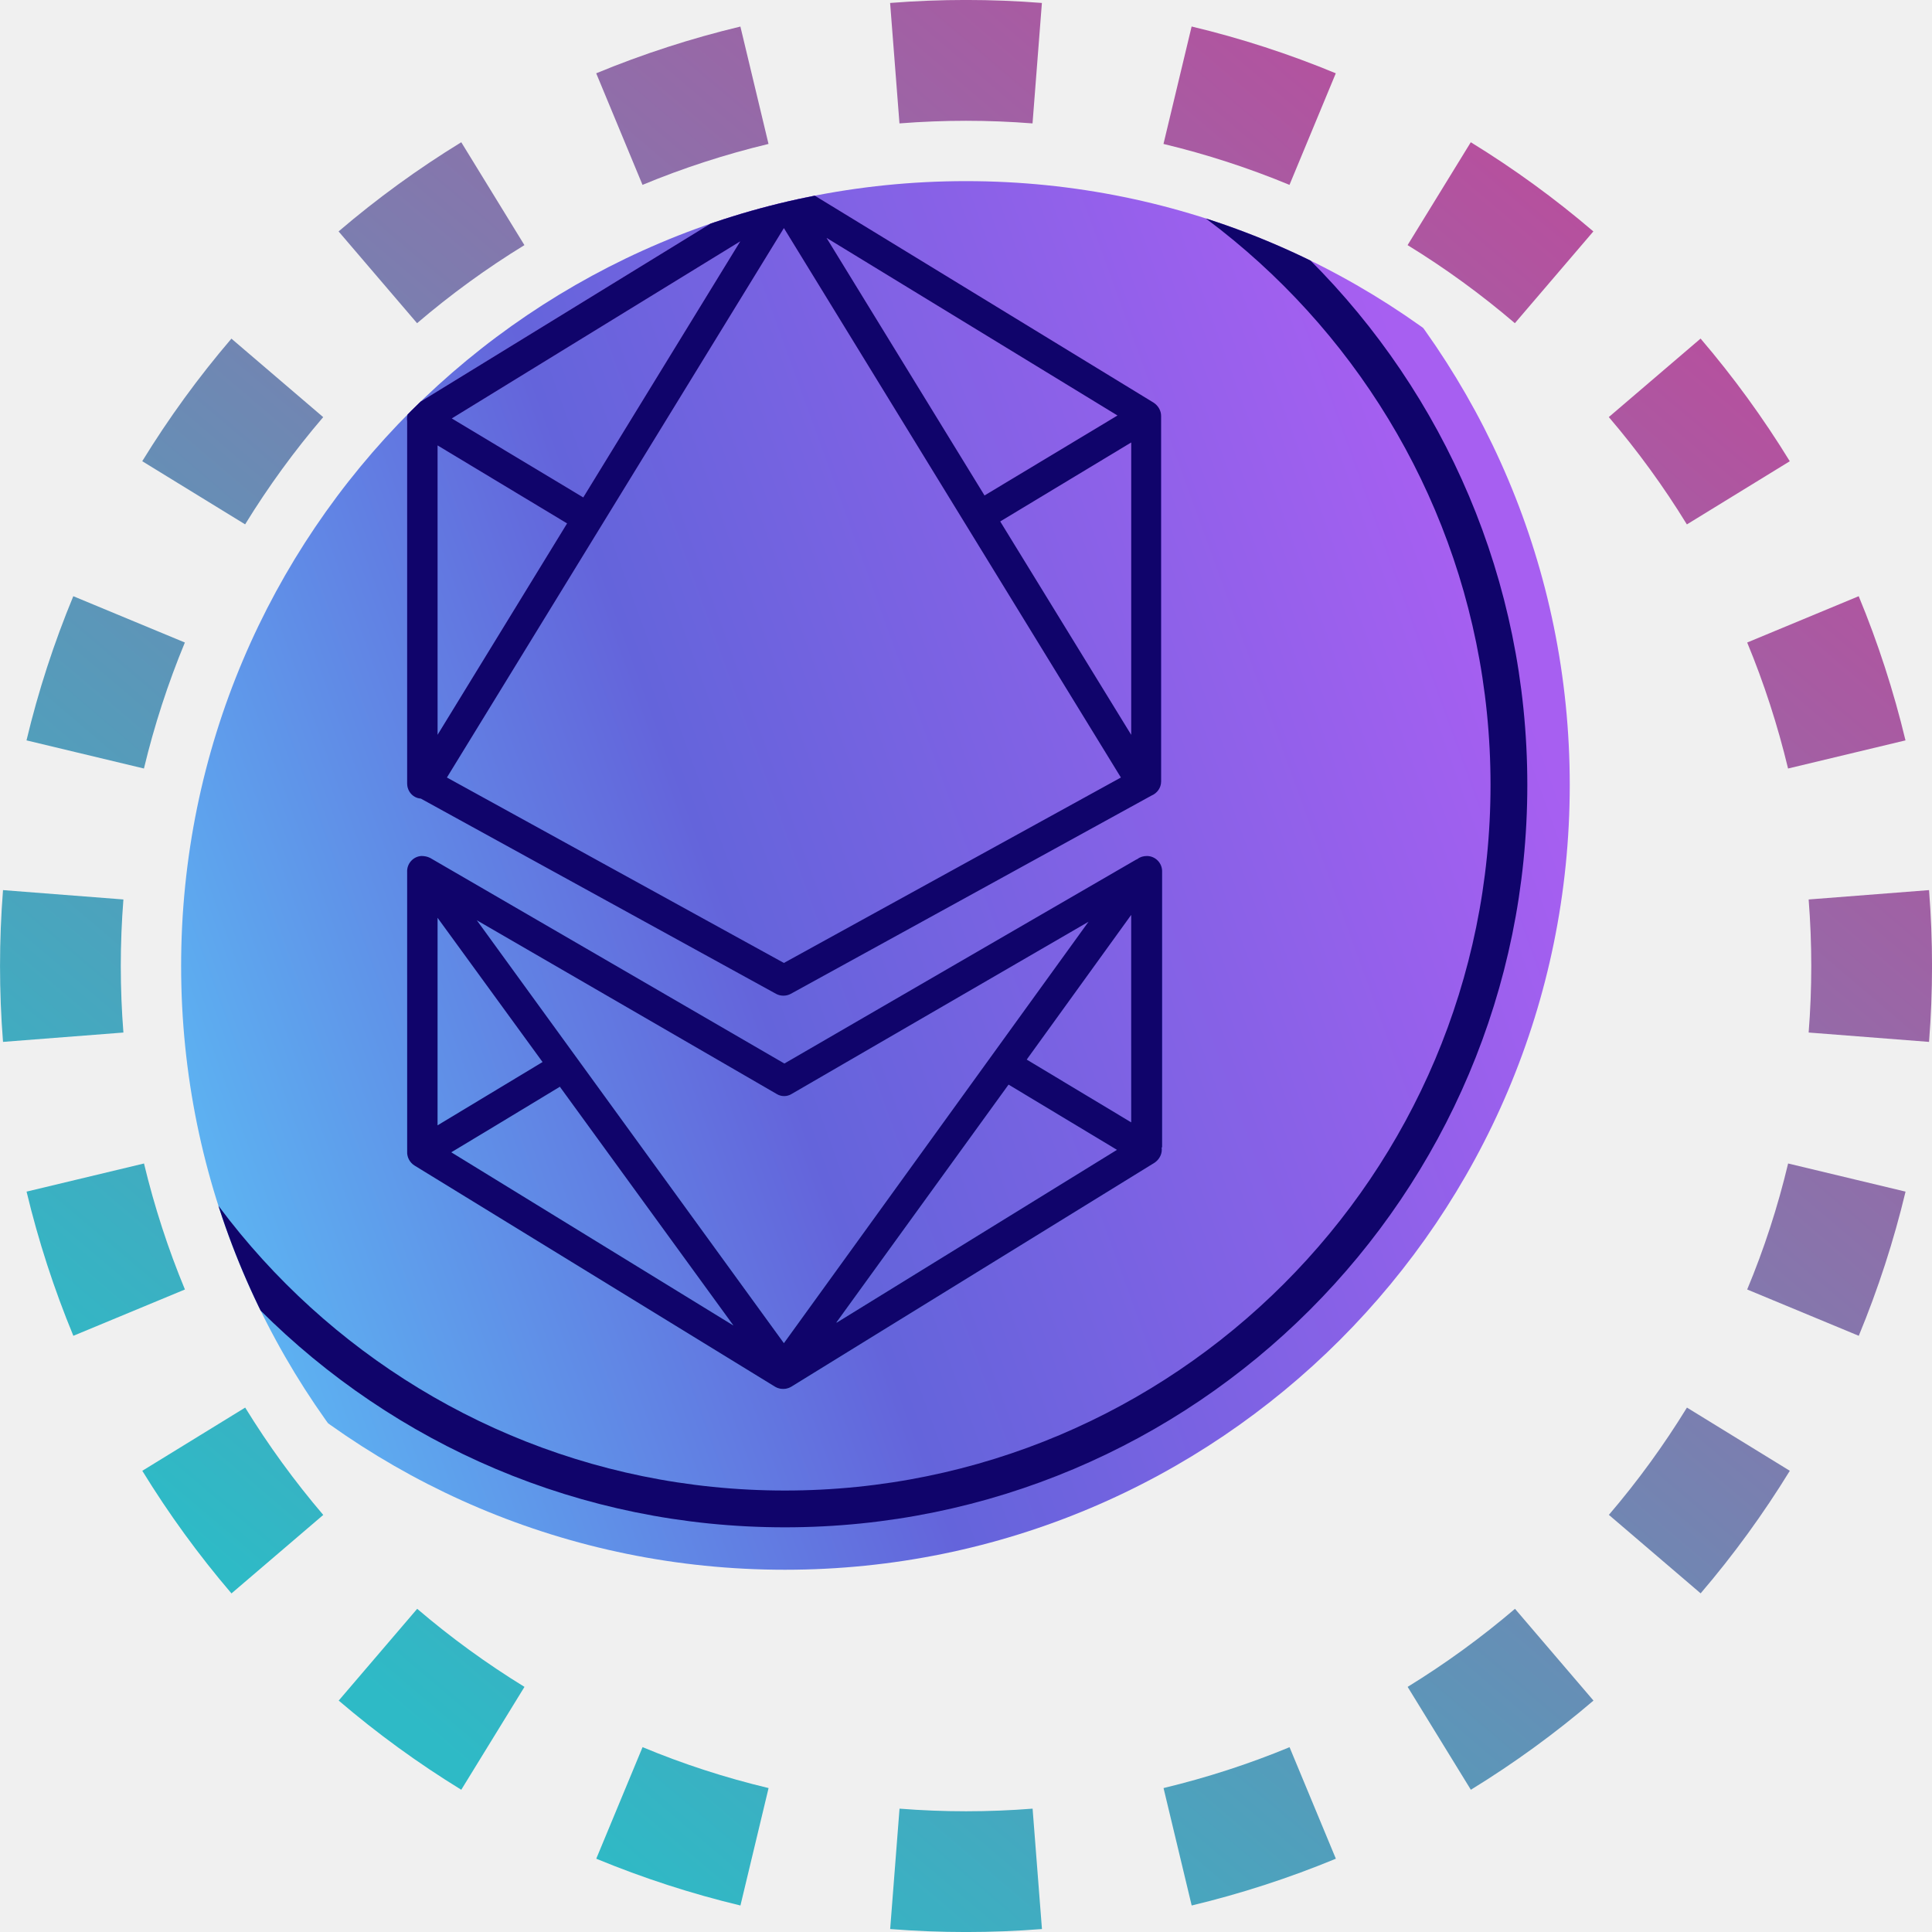
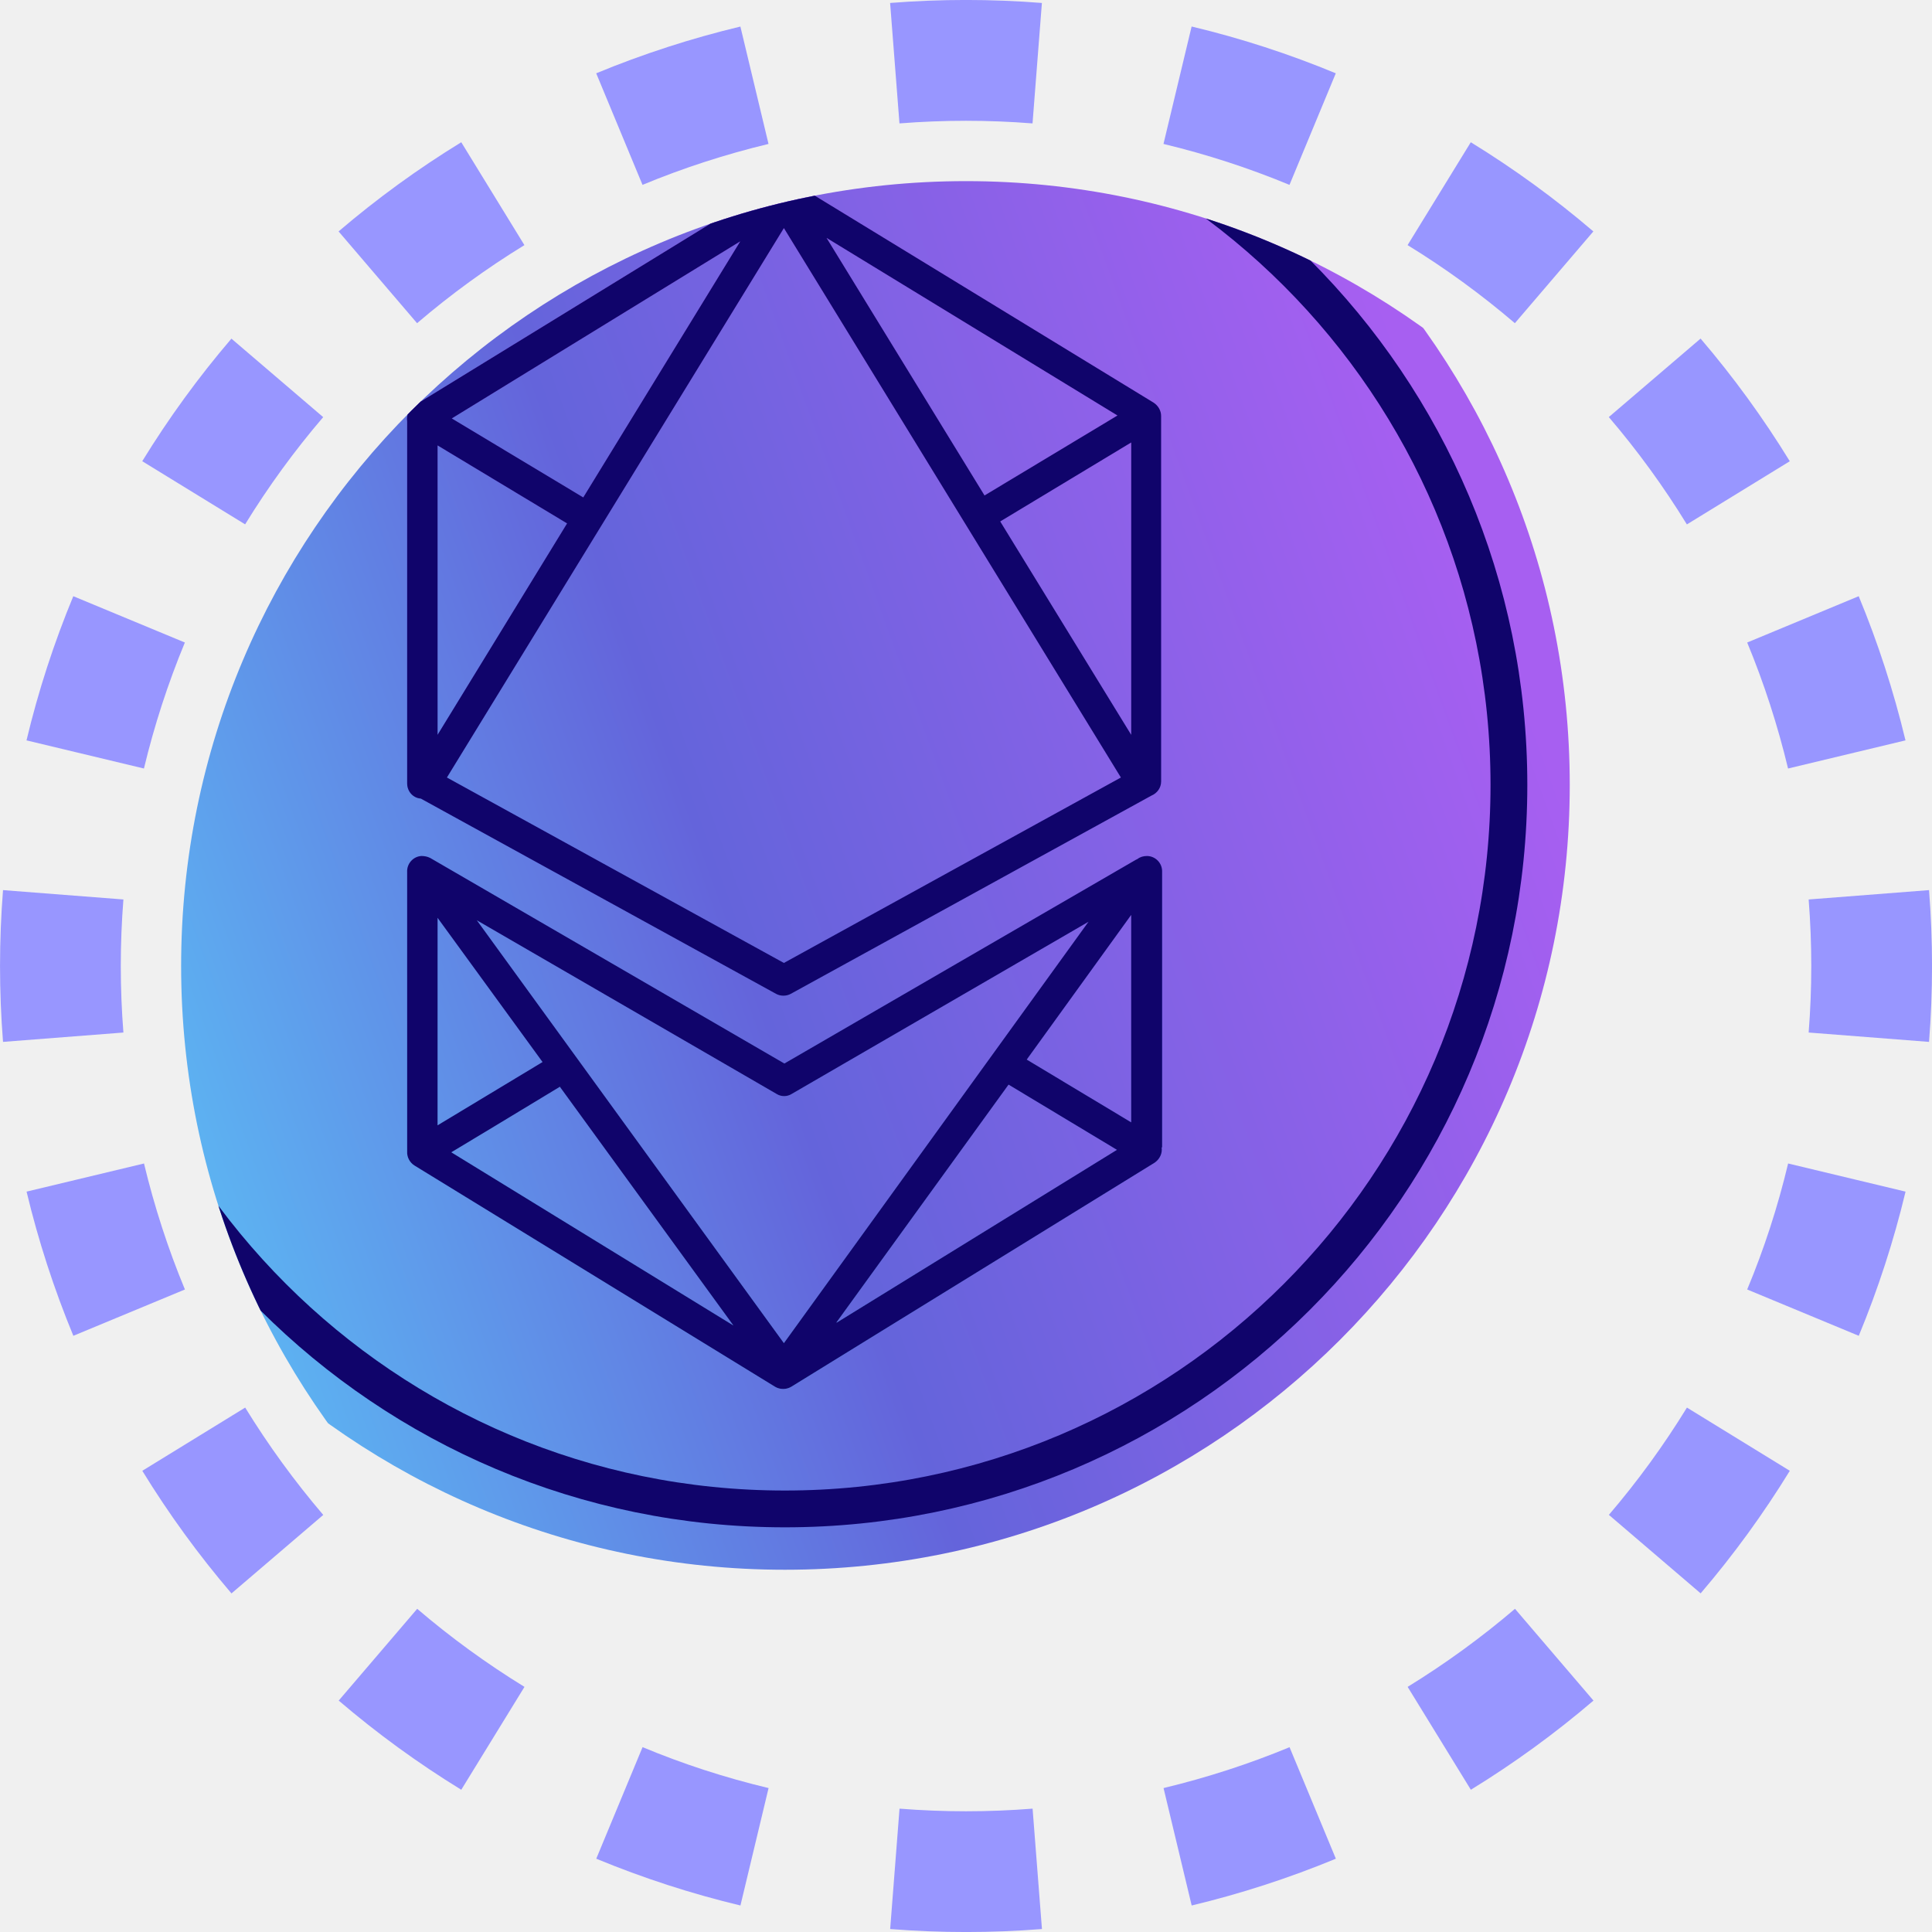
<svg xmlns="http://www.w3.org/2000/svg" width="32" height="32" fill="none" viewBox="0 0 32 32">
-   <path fill="url(#stataweeth__paint0_linear_42_5)" fill-rule="evenodd" d="m31.951 17.257-1.994-.155a14 14 0 0 0 0-2.204l1.994-.155a16 16 0 0 1 0 2.514m-.39-4.994-1.945.466q-.26-1.08-.677-2.087l1.847-.767q.478 1.154.775 2.388M29.644 7.64 27.94 8.686a14 14 0 0 0-1.293-1.778l1.52-1.3a16 16 0 0 1 1.477 2.031m-3.253-3.806-1.3 1.52a14 14 0 0 0-1.777-1.293l1.047-1.704q1.076.661 2.03 1.477m-4.266-2.619-.767 1.848a14 14 0 0 0-2.087-.678l.466-1.945c.822.196 1.62.457 2.388.775M17.257.05l-.155 1.994a14 14 0 0 0-2.204 0L14.743.049a16 16 0 0 1 2.514 0m-4.994.39.466 1.945q-1.08.26-2.087.678l-.767-1.848A16 16 0 0 1 12.263.44M7.64 2.356 8.686 4.06a14 14 0 0 0-1.778 1.293l-1.3-1.52A16 16 0 0 1 7.64 2.356M3.833 5.609l1.52 1.3A14 14 0 0 0 4.06 8.685L2.356 7.639q.661-1.076 1.477-2.03M1.214 9.875l1.848.767a14 14 0 0 0-.678 2.087l-1.945-.466c.196-.822.457-1.62.775-2.388M.05 14.743a16 16 0 0 0 0 2.514l1.994-.155a14 14 0 0 1 0-2.204zm.39 4.994 1.945-.466q.26 1.08.678 2.087l-1.848.767a16 16 0 0 1-.775-2.388m1.917 4.624 1.704-1.047q.579.941 1.293 1.778l-1.52 1.3a16 16 0 0 1-1.477-2.031m3.253 3.806 1.3-1.52q.835.714 1.777 1.293l-1.047 1.704a16 16 0 0 1-2.03-1.477m4.266 2.619.767-1.848q1.007.42 2.087.678l-.466 1.945a16 16 0 0 1-2.388-.775m4.868 1.165.155-1.994a14 14 0 0 0 2.204 0l.155 1.994a16 16 0 0 1-2.514 0m4.994-.39-.466-1.945q1.08-.26 2.087-.677l.767 1.847a16 16 0 0 1-2.388.775m4.624-1.917-1.047-1.704q.941-.579 1.778-1.293l1.3 1.52a16 16 0 0 1-2.031 1.477m3.806-3.253-1.52-1.3a14 14 0 0 0 1.293-1.777l1.704 1.047q-.661 1.076-1.477 2.03m2.619-4.266-1.848-.767q.42-1.007.678-2.087l1.945.466a16 16 0 0 1-.775 2.388" clip-rule="evenodd" />
+   <path fill="#9896FF" fill-rule="evenodd" d="m31.951 17.257-1.994-.155a14 14 0 0 0 0-2.204l1.994-.155a16 16 0 0 1 0 2.514m-.39-4.994-1.945.466q-.26-1.08-.677-2.087l1.847-.767q.478 1.154.775 2.388M29.644 7.64 27.94 8.686a14 14 0 0 0-1.293-1.778l1.52-1.3a16 16 0 0 1 1.477 2.031m-3.253-3.806-1.3 1.52a14 14 0 0 0-1.777-1.293l1.047-1.704q1.076.661 2.03 1.477m-4.266-2.619-.767 1.848a14 14 0 0 0-2.087-.678l.466-1.945c.822.196 1.62.457 2.388.775M17.257.05l-.155 1.994a14 14 0 0 0-2.204 0L14.743.049a16 16 0 0 1 2.514 0m-4.994.39.466 1.945q-1.08.26-2.087.678l-.767-1.848A16 16 0 0 1 12.263.44M7.64 2.356 8.686 4.06a14 14 0 0 0-1.778 1.293l-1.3-1.52A16 16 0 0 1 7.64 2.356M3.833 5.609l1.52 1.3A14 14 0 0 0 4.06 8.685L2.356 7.639q.661-1.076 1.477-2.03M1.214 9.875l1.848.767a14 14 0 0 0-.678 2.087l-1.945-.466c.196-.822.457-1.62.775-2.388M.05 14.743a16 16 0 0 0 0 2.514l1.994-.155a14 14 0 0 1 0-2.204zm.39 4.994 1.945-.466q.26 1.08.678 2.087l-1.848.767a16 16 0 0 1-.775-2.388m1.917 4.624 1.704-1.047q.579.941 1.293 1.778l-1.52 1.3a16 16 0 0 1-1.477-2.031m3.253 3.806 1.3-1.52q.835.714 1.777 1.293l-1.047 1.704a16 16 0 0 1-2.03-1.477m4.266 2.619.767-1.848q1.007.42 2.087.678l-.466 1.945a16 16 0 0 1-2.388-.775m4.868 1.165.155-1.994a14 14 0 0 0 2.204 0l.155 1.994a16 16 0 0 1-2.514 0m4.994-.39-.466-1.945q1.08-.26 2.087-.677l.767 1.847a16 16 0 0 1-2.388.775m4.624-1.917-1.047-1.704q.941-.579 1.778-1.293l1.3 1.52a16 16 0 0 1-2.031 1.477m3.806-3.253-1.52-1.3a14 14 0 0 0 1.293-1.777l1.704 1.047q-.661 1.076-1.477 2.03m2.619-4.266-1.848-.767q.42-1.007.678-2.087l1.945.466a16 16 0 0 1-.775 2.388" clip-rule="evenodd" />
  <g clip-path="url(#stataweeth__circleClip)">
    <g style="transform:scale(.8125);transform-origin:50% 50%">
      <g clip-path="url(#stataweeth__wrappedeeth__clip0_298_800)">
        <path fill="url(#stataweeth__wrappedeeth__paint0_linear_298_800)" d="M16 0c8.84 0 16 7.16 16 16s-7.16 16-16 16S0 24.84 0 16C0 7.17 7.16 0 16 0" />
        <path fill="url(#stataweeth__wrappedeeth__paint1_linear_298_800)" fill-rule="evenodd" d="M23.68 23.39c.02.12-.04.24-.14.31l-7.41 4.57c-.1.06-.23.06-.33 0l-7.35-4.51a.32.32 0 0 1-.15-.29v-5.69c-.01-.17.12-.32.29-.33.06 0 .12.01.18.04l7.22 4.19 7.16-4.15.04-.02c.05-.04.12-.06.19-.06.17 0 .31.14.31.31v5.63zm-14.76-.45 2.14-1.29-2.14-2.94zm2.5-.79c-.59.36-2.22 1.34-2.22 1.34l5.75 3.53-3.54-4.87zm5.64 4.81 5.71-3.52-2.21-1.33-3.51 4.85zm3.87-5.36 2.13 1.28v-4.23zm-5.1.7-6.11-3.54 6.26 8.62 6.21-8.59-6.05 3.51a.29.29 0 0 1-.31 0M8.6 16.28c-.17 0-.3-.14-.3-.31V8.59c-.02-.13.04-.25.14-.32l7.41-4.55c.1-.06.22-.06.32 0l7.35 4.49c.09.06.15.16.15.27v7.45c0 .13-.08.24-.2.29l-7.35 4.04c-.09.05-.21.05-.3 0l-7.24-3.98zm.32-7.2v5.9l2.64-4.31zm14.14-.06-2.67 1.61 2.67 4.35zm-2.99 1.08 2.71-1.63-5.93-3.62zm-4.98-5.18L9.21 8.53l2.68 1.61zM9.11 15.85l6.87 3.78 6.87-3.78-6.87-11.2z" clip-rule="evenodd" />
        <path fill="#10046B" fill-rule="evenodd" d="M23.68 23.39c.02.12-.04.24-.14.31l-7.41 4.57c-.1.06-.23.06-.33 0l-7.35-4.51a.32.32 0 0 1-.15-.29v-5.69c-.01-.17.12-.32.29-.33.06 0 .12.01.18.04l7.22 4.19 7.16-4.15.04-.02c.05-.04.12-.06.19-.06.17 0 .31.14.31.31v5.63zm-14.76-.45 2.14-1.29-2.14-2.94zm2.5-.79c-.59.36-2.22 1.34-2.22 1.34l5.75 3.53-3.54-4.87zm5.64 4.81 5.71-3.52-2.21-1.33-3.51 4.85zm3.87-5.36 2.13 1.28v-4.23zm-5.1.7-6.11-3.54 6.26 8.62 6.21-8.59-6.05 3.51a.29.29 0 0 1-.31 0M8.6 16.28c-.17 0-.3-.14-.3-.31V8.59c-.02-.13.04-.25.14-.32l7.41-4.55c.1-.06.22-.06.32 0l7.35 4.49c.09.06.15.16.15.27v7.45c0 .13-.08.24-.2.29l-7.35 4.04c-.09.05-.21.05-.3 0l-7.24-3.98zm.32-7.2v5.9l2.64-4.31zm14.14-.06-2.67 1.61 2.67 4.35zm-2.99 1.08 2.71-1.63-5.93-3.62zm-4.98-5.18L9.21 8.53l2.68 1.61zM9.11 15.85l6.87 3.78 6.87-3.78-6.87-11.2z" clip-rule="evenodd" />
        <path stroke="#10046B" stroke-width=".75" d="M16 30.76c8.152 0 14.76-6.608 14.76-14.76S24.152 1.24 16 1.24 1.24 7.848 1.24 16 7.848 30.76 16 30.76Z" />
      </g>
      <defs>
        <linearGradient id="stataweeth__wrappedeeth__paint0_linear_298_800" x1="2.21" x2="29.93" y1="21.01" y2="10.94" gradientUnits="userSpaceOnUse">
          <stop stop-color="#5CB8F3" />
          <stop offset=".43" stop-color="#6464DB" />
          <stop offset="1" stop-color="#A75FF1" />
        </linearGradient>
        <linearGradient id="stataweeth__wrappedeeth__paint1_linear_298_800" x1="11.88" x2="19.54" y1="26.29" y2="7.04" gradientUnits="userSpaceOnUse">
          <stop stop-color="#5CB8F3" />
          <stop offset=".43" stop-color="#6464DB" />
          <stop offset="1" stop-color="#A75FF1" />
        </linearGradient>
        <clipPath id="stataweeth__wrappedeeth__clip0_298_800">
          <path fill="#fff" d="M0 0h32v32H0z" />
        </clipPath>
      </defs>
    </g>
  </g>
  <defs>
-     <linearGradient id="stataweeth__paint0_linear_42_5" x1="26.976" x2="6.592" y1="4.32" y2="28.352" gradientUnits="userSpaceOnUse">
-       <stop stop-color="#B6509E" />
-       <stop offset="1" stop-color="#2EBAC6" />
-     </linearGradient>
    <clipPath id="stataweeth__circleClip">
      <circle cx="16" cy="16" r="13" />
    </clipPath>
  </defs>
</svg>
